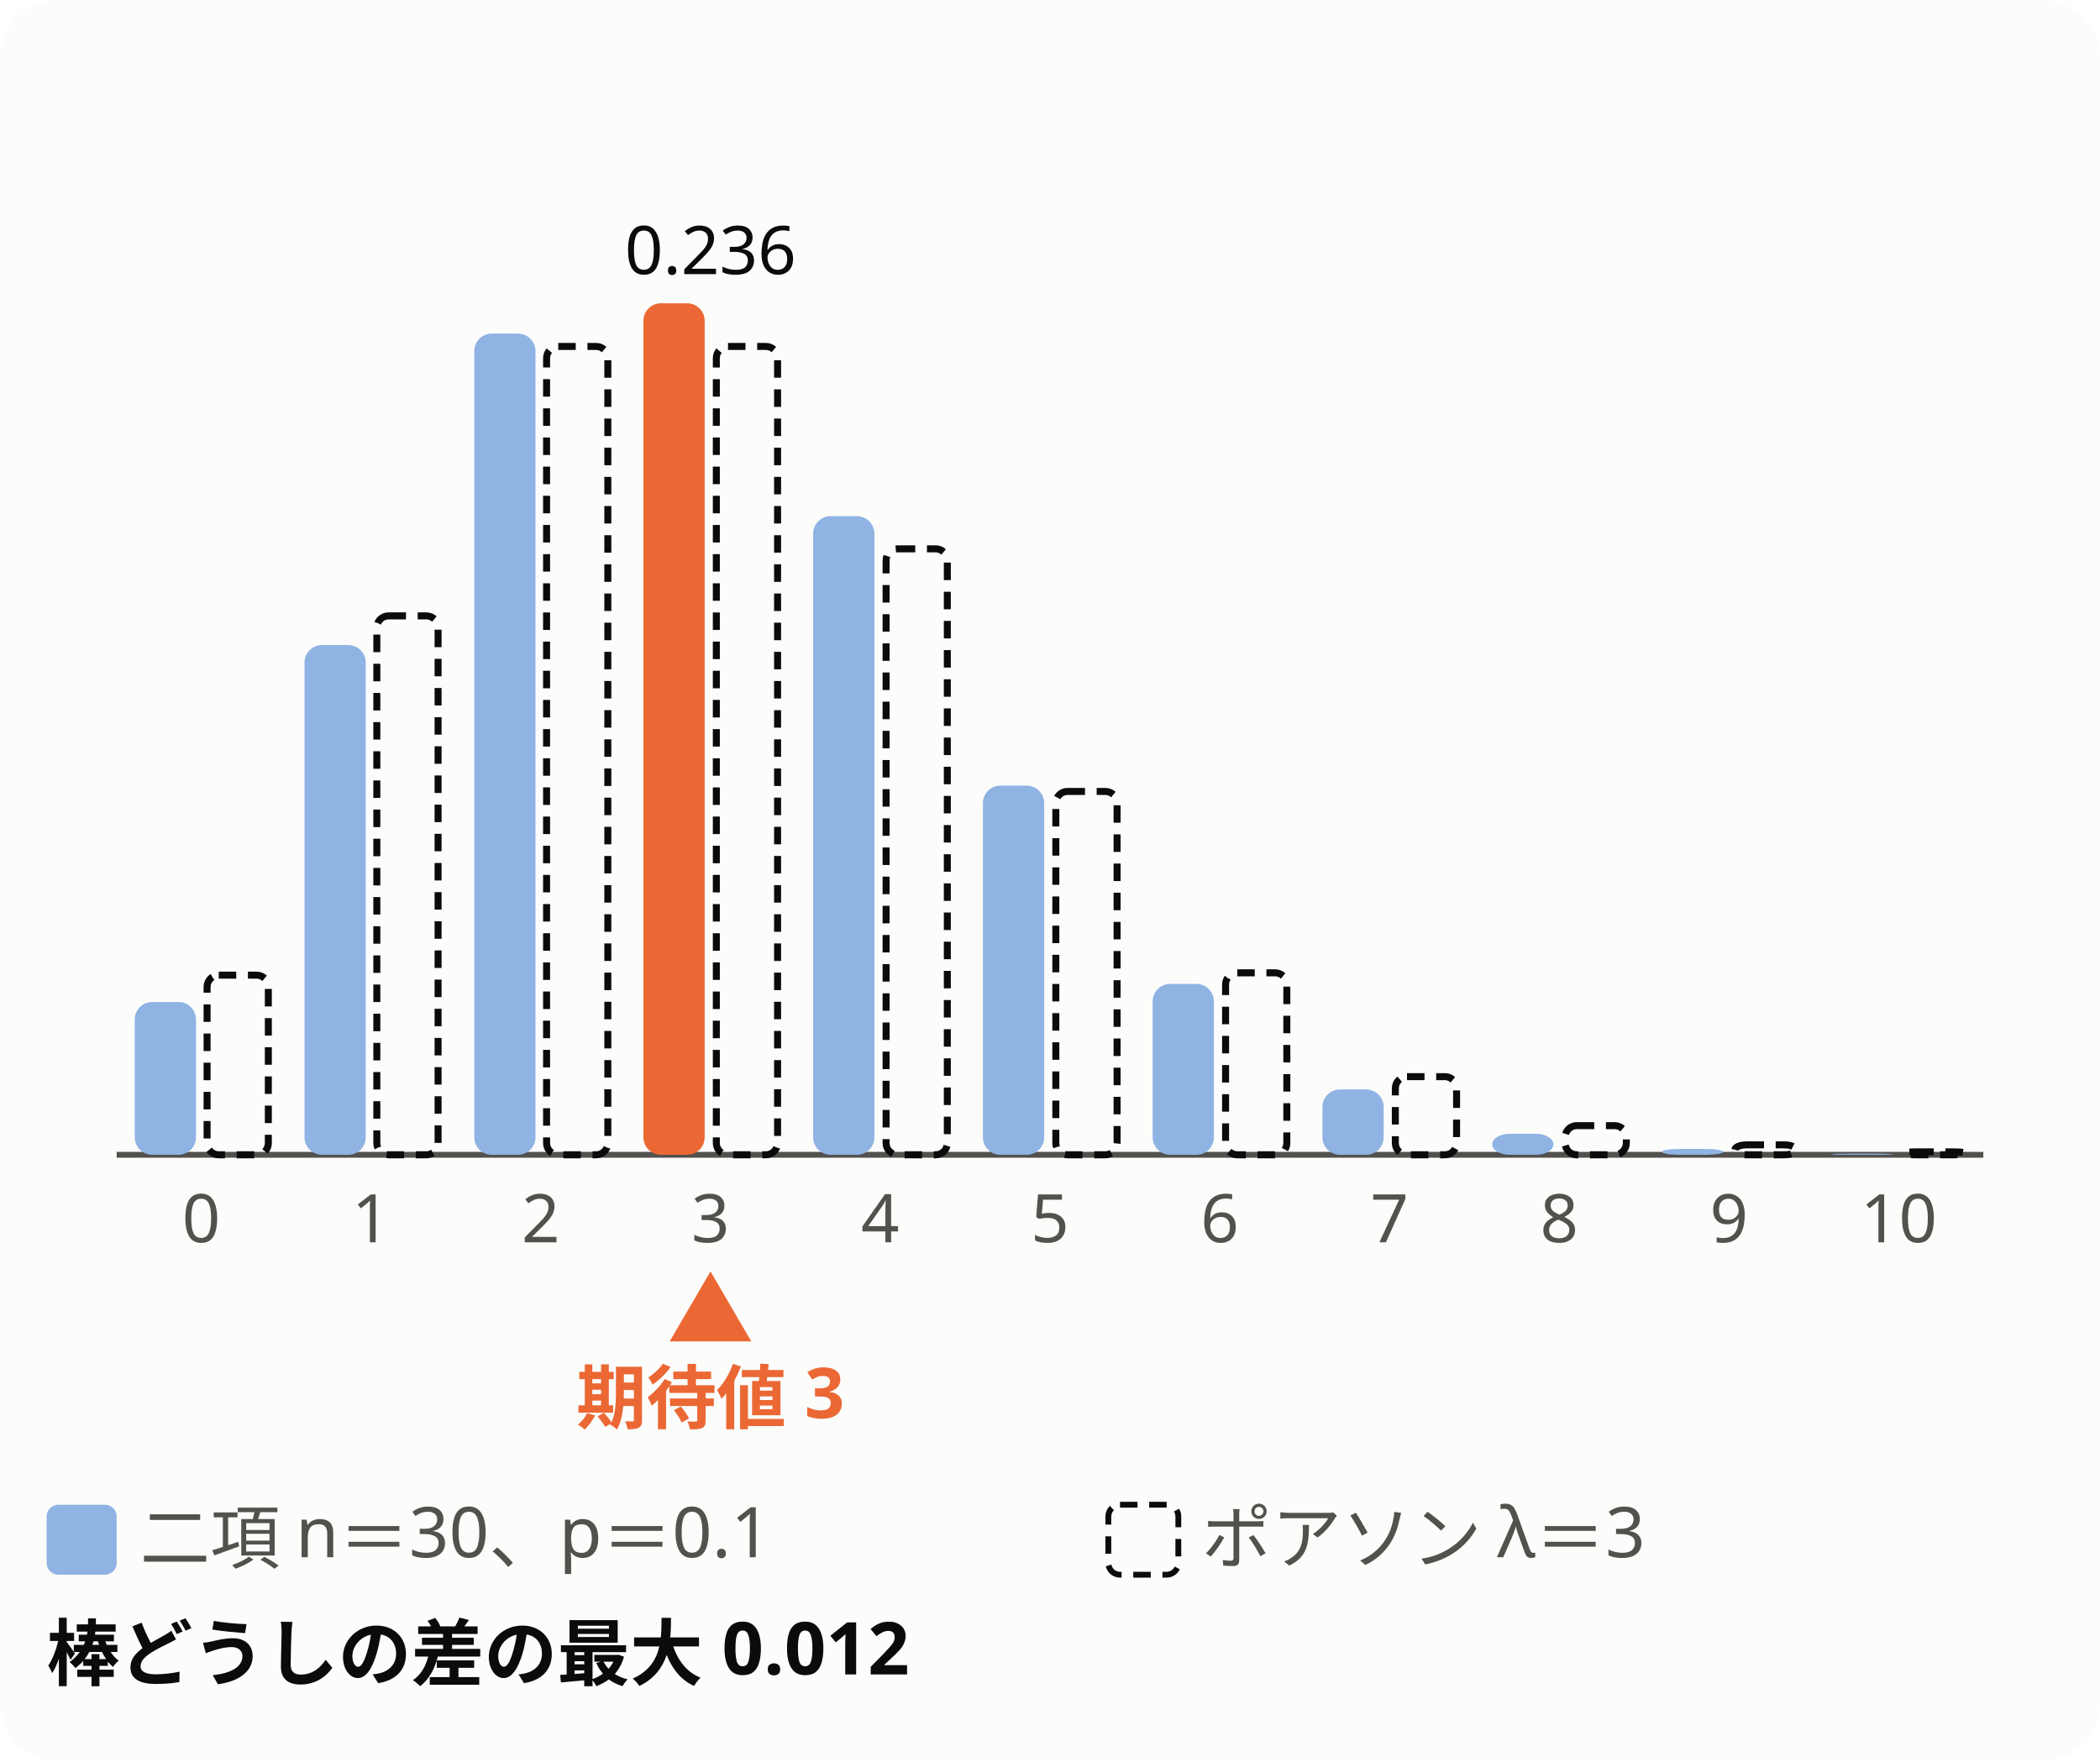
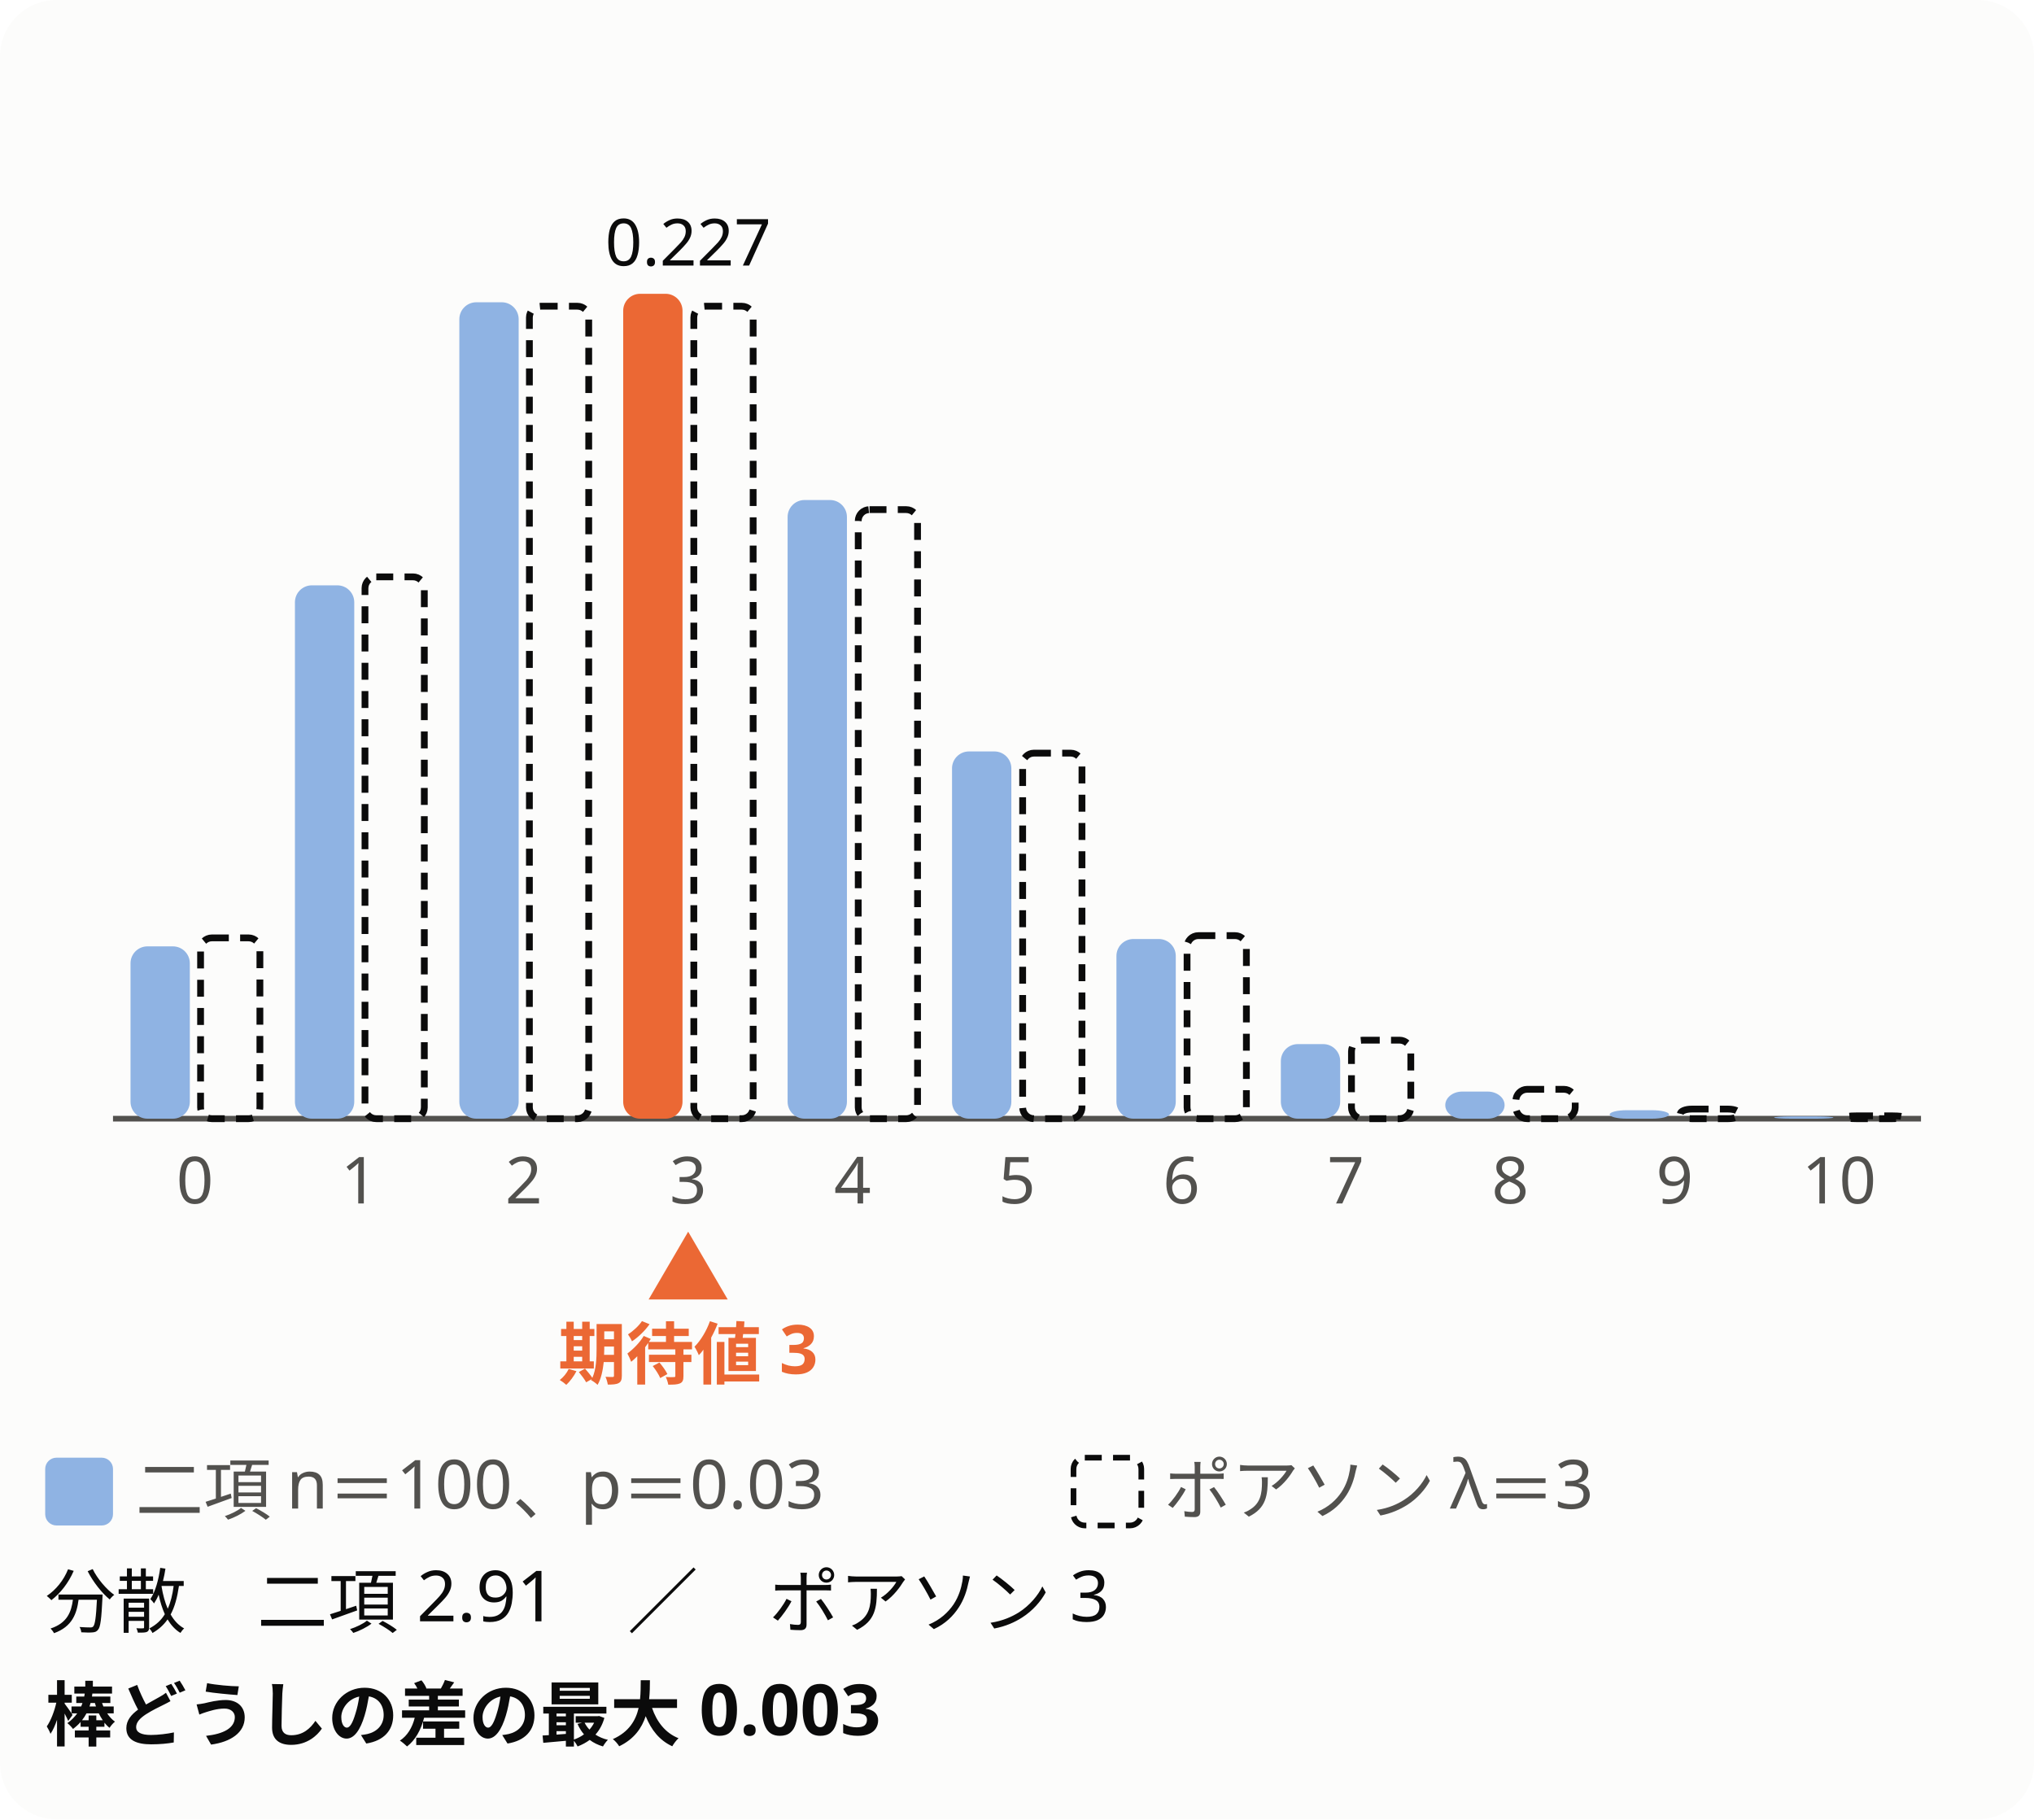
- <svg xmlns="http://www.w3.org/2000/svg" viewBox="0 0 360 302" width="360" height="302" font-family="sans-serif">
-   <rect width="360" height="302" rx="10" fill="#fcfcfb" />
+ <svg xmlns="http://www.w3.org/2000/svg" viewBox="0 0 360 322" width="360" height="322" font-family="sans-serif">
+   <rect width="360" height="322" rx="10" fill="#fcfcfb" />
  <line x1="20" y1="198" x2="340" y2="198" stroke="#52514e" stroke-width="1" />
-   <rect x="23.1" y="171.8" width="10.5" height="26.2" rx="3" fill="#8fb3e3" />
-   <rect x="35.5" y="167.2" width="10.5" height="30.8" rx="2" fill="none" stroke="#0b0b0b" stroke-width="1.2" stroke-dasharray="3 2" />
+   <rect x="23.1" y="167.5" width="10.5" height="30.5" rx="3" fill="#8fb3e3" />
+   <rect x="35.5" y="166.0" width="10.5" height="32.0" rx="2" fill="none" stroke="#0b0b0b" stroke-width="1.2" stroke-dasharray="3 2" />
  <text x="34.5" y="213" font-size="11.5" fill="#52514e" text-anchor="middle">0</text>
-   <rect x="52.2" y="110.6" width="10.5" height="87.4" rx="3" fill="#8fb3e3" />
-   <rect x="64.6" y="105.6" width="10.5" height="92.4" rx="2" fill="none" stroke="#0b0b0b" stroke-width="1.2" stroke-dasharray="3 2" />
+   <rect x="52.2" y="103.6" width="10.5" height="94.4" rx="3" fill="#8fb3e3" />
+   <rect x="64.6" y="102.1" width="10.5" height="95.9" rx="2" fill="none" stroke="#0b0b0b" stroke-width="1.2" stroke-dasharray="3 2" />
  <text x="63.6" y="213" font-size="11.5" fill="#52514e" text-anchor="middle">1</text>
-   <rect x="81.3" y="57.2" width="10.5" height="140.8" rx="3" fill="#8fb3e3" />
-   <rect x="93.7" y="59.4" width="10.5" height="138.6" rx="2" fill="none" stroke="#0b0b0b" stroke-width="1.2" stroke-dasharray="3 2" />
+   <rect x="81.3" y="53.5" width="10.5" height="144.5" rx="3" fill="#8fb3e3" />
+   <rect x="93.7" y="54.2" width="10.5" height="143.8" rx="2" fill="none" stroke="#0b0b0b" stroke-width="1.2" stroke-dasharray="3 2" />
  <text x="92.7" y="213" font-size="11.5" fill="#52514e" text-anchor="middle">2</text>
  <rect x="110.3" y="52" width="10.5" height="146" rx="3" fill="#eb6834" />
-   <rect x="122.8" y="59.4" width="10.5" height="138.6" rx="2" fill="none" stroke="#0b0b0b" stroke-width="1.2" stroke-dasharray="3 2" />
-   <text x="121.8" y="47.0" font-size="11.5" fill="#0b0b0b" text-anchor="middle" stroke="#fcfcfb" stroke-width="4" paint-order="stroke">0.236</text>
+   <rect x="122.8" y="54.2" width="10.5" height="143.8" rx="2" fill="none" stroke="#0b0b0b" stroke-width="1.2" stroke-dasharray="3 2" />
+   <text x="121.8" y="47.0" font-size="11.5" fill="#0b0b0b" text-anchor="middle" stroke="#fcfcfb" stroke-width="4" paint-order="stroke">0.227</text>
  <text x="121.8" y="213" font-size="11.5" fill="#52514e" text-anchor="middle">3</text>
  <rect x="139.4" y="88.5" width="10.5" height="109.5" rx="3" fill="#8fb3e3" />
-   <rect x="151.9" y="94.1" width="10.5" height="103.9" rx="2" fill="none" stroke="#0b0b0b" stroke-width="1.2" stroke-dasharray="3 2" />
+   <rect x="151.9" y="90.2" width="10.5" height="107.8" rx="2" fill="none" stroke="#0b0b0b" stroke-width="1.2" stroke-dasharray="3 2" />
  <text x="150.9" y="213" font-size="11.5" fill="#52514e" text-anchor="middle">4</text>
-   <rect x="168.5" y="134.7" width="10.5" height="63.3" rx="3" fill="#8fb3e3" />
-   <rect x="181.0" y="135.7" width="10.5" height="62.3" rx="2" fill="none" stroke="#0b0b0b" stroke-width="1.2" stroke-dasharray="3 2" />
+   <rect x="168.5" y="133" width="10.5" height="65" rx="3" fill="#8fb3e3" />
+   <rect x="181.0" y="133.3" width="10.5" height="64.7" rx="2" fill="none" stroke="#0b0b0b" stroke-width="1.2" stroke-dasharray="3 2" />
  <text x="180" y="213" font-size="11.5" fill="#52514e" text-anchor="middle">5</text>
-   <rect x="197.6" y="168.7" width="10.5" height="29.3" rx="3" fill="#8fb3e3" />
-   <rect x="210.1" y="166.8" width="10.5" height="31.2" rx="2" fill="none" stroke="#0b0b0b" stroke-width="1.2" stroke-dasharray="3 2" />
+   <rect x="197.6" y="166.2" width="10.5" height="31.8" rx="3" fill="#8fb3e3" />
+   <rect x="210.1" y="165.6" width="10.5" height="32.4" rx="2" fill="none" stroke="#0b0b0b" stroke-width="1.2" stroke-dasharray="3 2" />
  <text x="209.1" y="213" font-size="11.5" fill="#52514e" text-anchor="middle">6</text>
-   <rect x="226.7" y="186.8" width="10.5" height="11.2" rx="3" fill="#8fb3e3" />
-   <rect x="239.2" y="184.6" width="10.5" height="13.4" rx="2" fill="none" stroke="#0b0b0b" stroke-width="1.2" stroke-dasharray="3 2" />
+   <rect x="226.7" y="184.8" width="10.5" height="13.2" rx="3" fill="#8fb3e3" />
+   <rect x="239.2" y="184.1" width="10.5" height="13.9" rx="2" fill="none" stroke="#0b0b0b" stroke-width="1.2" stroke-dasharray="3 2" />
  <text x="238.2" y="213" font-size="11.5" fill="#52514e" text-anchor="middle">7</text>
-   <rect x="255.8" y="194.4" width="10.5" height="3.6" rx="3" fill="#8fb3e3" />
-   <rect x="268.3" y="193.0" width="10.5" height="5.0" rx="2" fill="none" stroke="#0b0b0b" stroke-width="1.2" stroke-dasharray="3 2" />
+   <rect x="255.8" y="193.2" width="10.5" height="4.8" rx="3" fill="#8fb3e3" />
+   <rect x="268.3" y="192.8" width="10.5" height="5.2" rx="2" fill="none" stroke="#0b0b0b" stroke-width="1.2" stroke-dasharray="3 2" />
  <text x="267.3" y="213" font-size="11.5" fill="#52514e" text-anchor="middle">8</text>
-   <rect x="284.9" y="197" width="10.5" height="1" rx="3" fill="#8fb3e3" />
+   <rect x="284.9" y="196.5" width="10.5" height="1.5" rx="3" fill="#8fb3e3" />
  <rect x="297.4" y="196.3" width="10.5" height="1.7" rx="2" fill="none" stroke="#0b0b0b" stroke-width="1.2" stroke-dasharray="3 2" />
  <text x="296.4" y="213" font-size="11.5" fill="#52514e" text-anchor="middle">9</text>
-   <rect x="314" y="197.8" width="10.5" height="0.2" rx="3" fill="#8fb3e3" />
+   <rect x="314" y="197.6" width="10.5" height="0.4" rx="3" fill="#8fb3e3" />
  <rect x="326.5" y="197.5" width="10.5" height="0.5" rx="2" fill="none" stroke="#0b0b0b" stroke-width="1.2" stroke-dasharray="3 2" />
  <text x="325.5" y="213" font-size="11.5" fill="#52514e" text-anchor="middle">10</text>
  <path d="M121.8,218 l-7,12 h14 z" fill="#eb6834" />
  <text x="121.8" y="244" font-size="12" fill="#eb6834" text-anchor="middle" font-weight="bold">期待値 3</text>
  <rect x="8" y="258" width="12" height="12" rx="2" fill="#8fb3e3" />
-   <text x="24" y="268" font-size="12" fill="#52514e" text-anchor="start">二項 n＝30、p＝0.1</text>
+   <text x="24" y="268" font-size="12" fill="#52514e" text-anchor="start">二項 n＝100、p＝0.03</text>
  <rect x="190" y="258" width="12" height="12" rx="2" fill="none" stroke="#0b0b0b" stroke-dasharray="3 2" />
  <text x="206" y="268" font-size="12" fill="#52514e" text-anchor="start">ポアソン λ＝3</text>
-   <text x="8" y="288" font-size="12.5" fill="#0b0b0b" text-anchor="start" font-weight="bold">棒どうしの差の最大 0.012</text>
+   <text x="8" y="288" font-size="12.5" fill="#0b0b0b" text-anchor="start">分散　二項 2.91　／　ポアソン 3</text>
+   <text x="8" y="308" font-size="12.5" fill="#0b0b0b" text-anchor="start" font-weight="bold">棒どうしの差の最大 0.003</text>
</svg>
